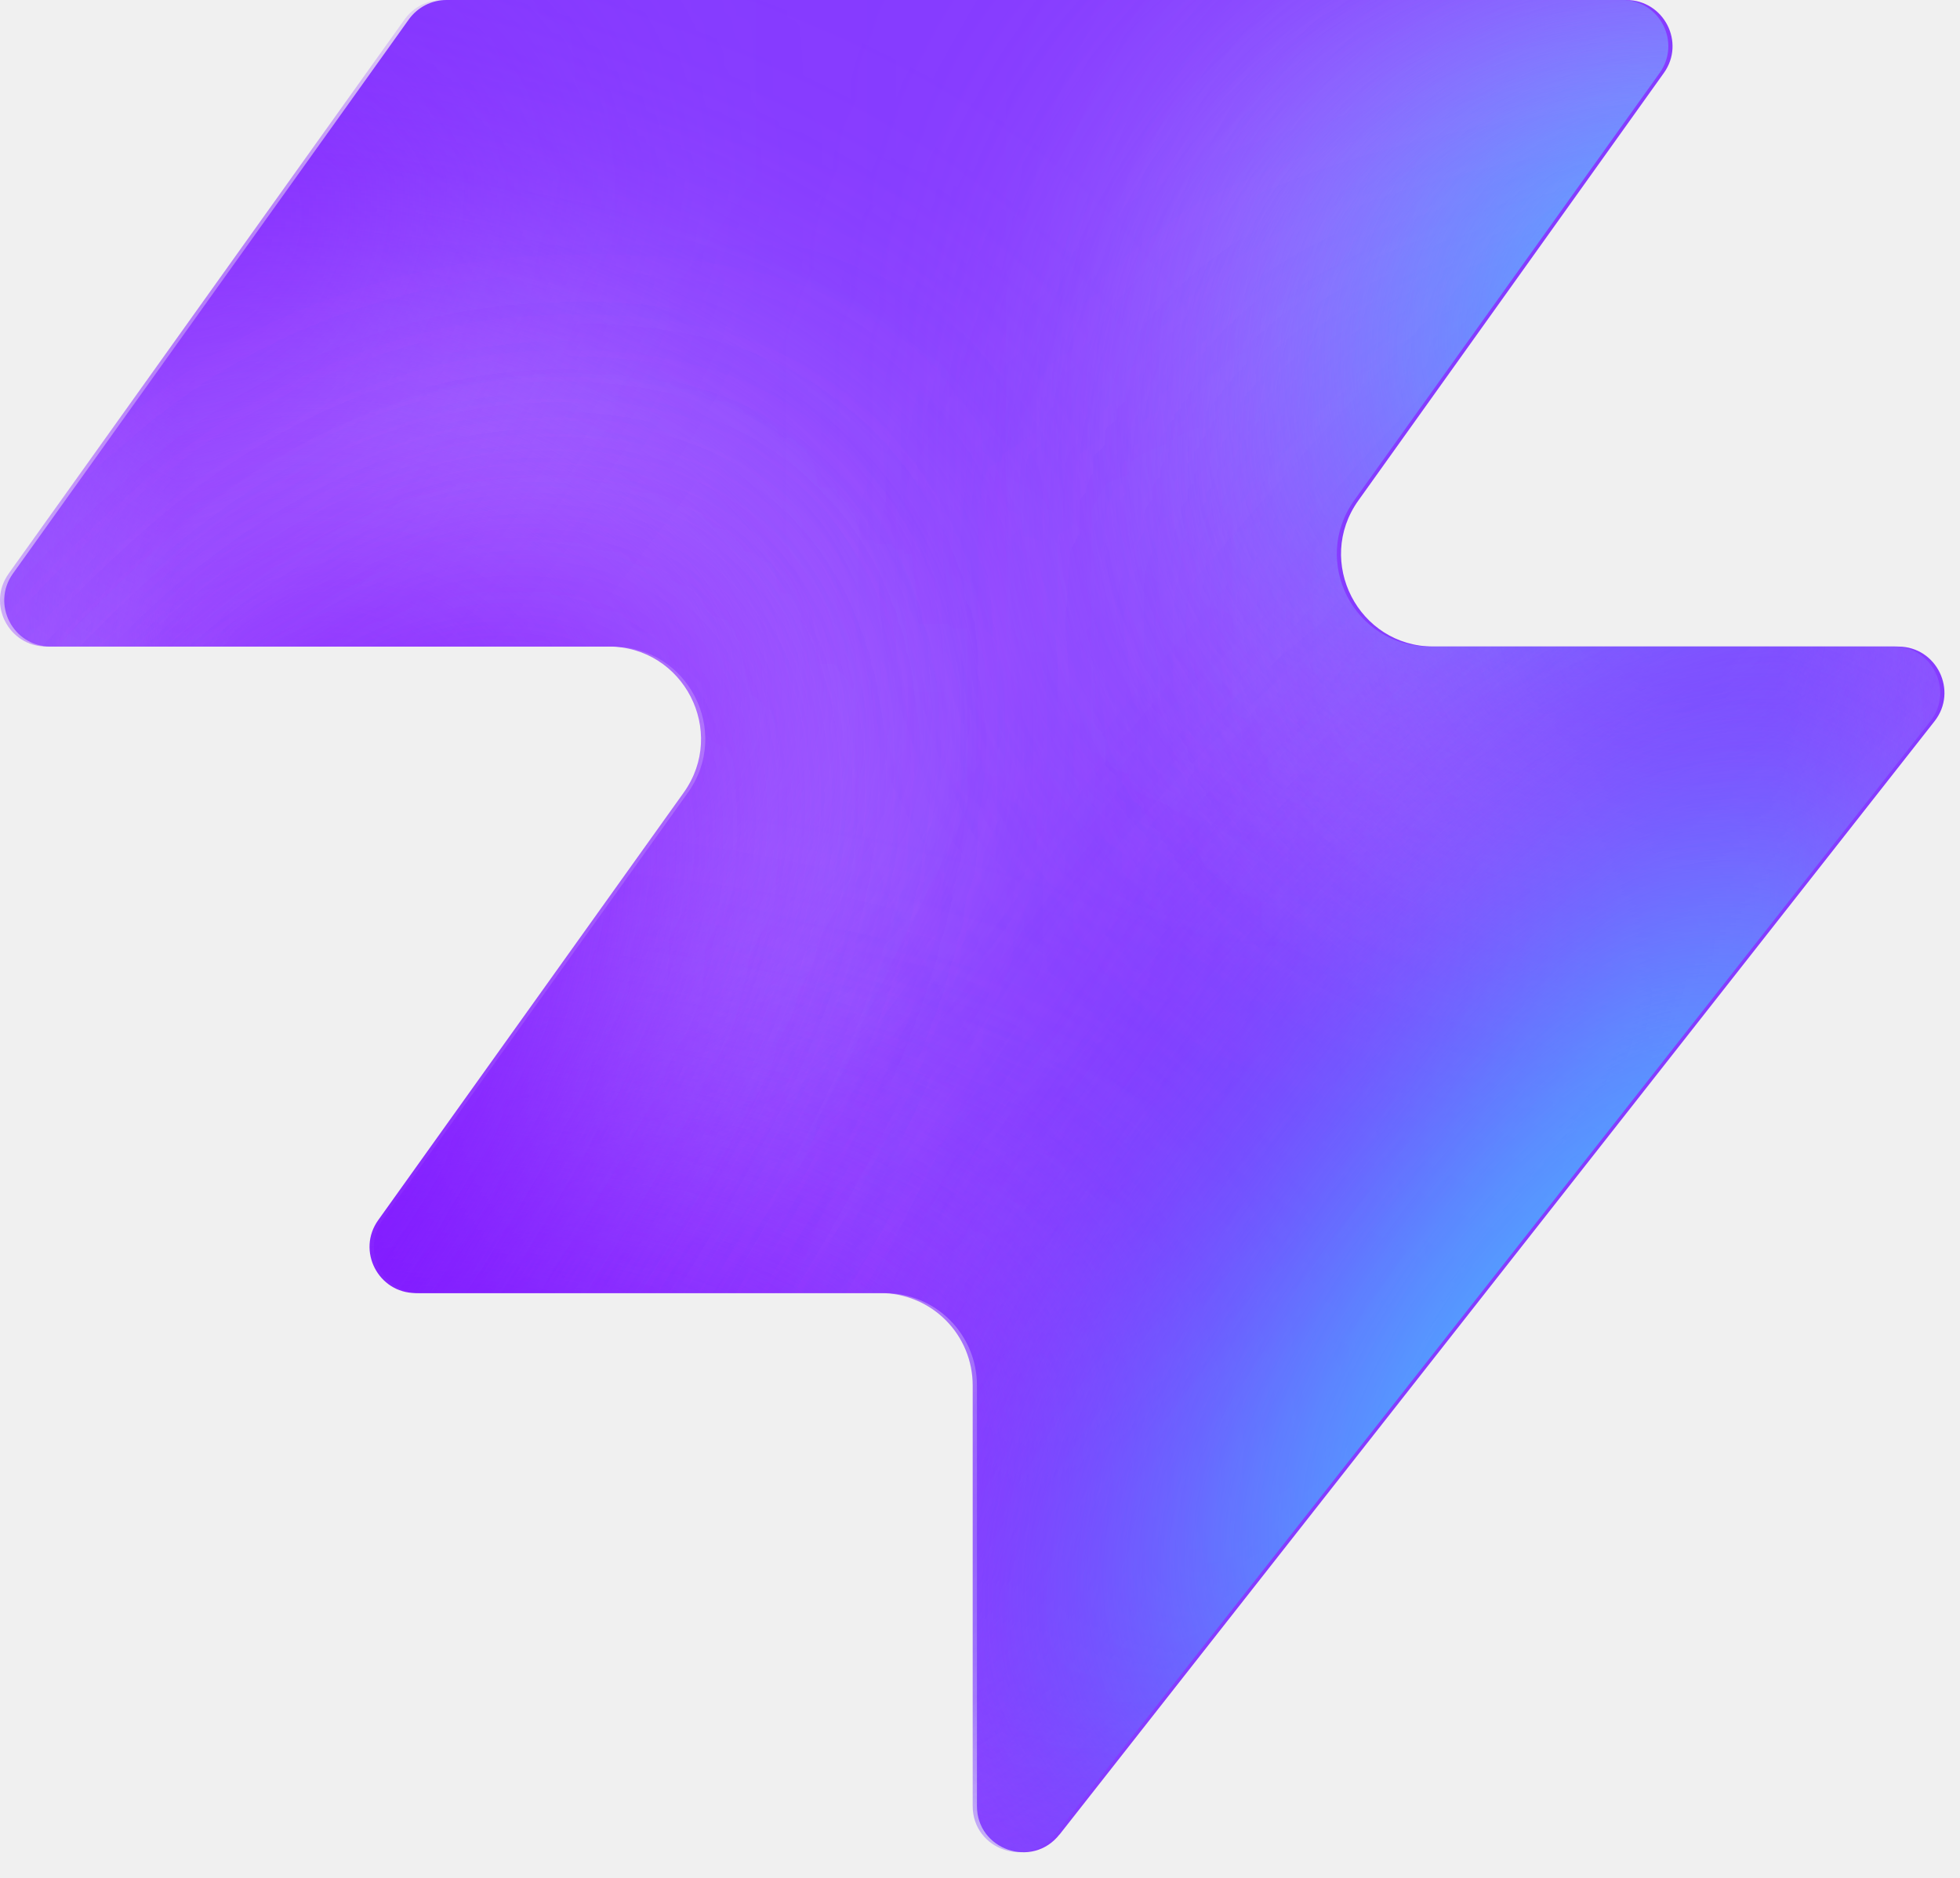
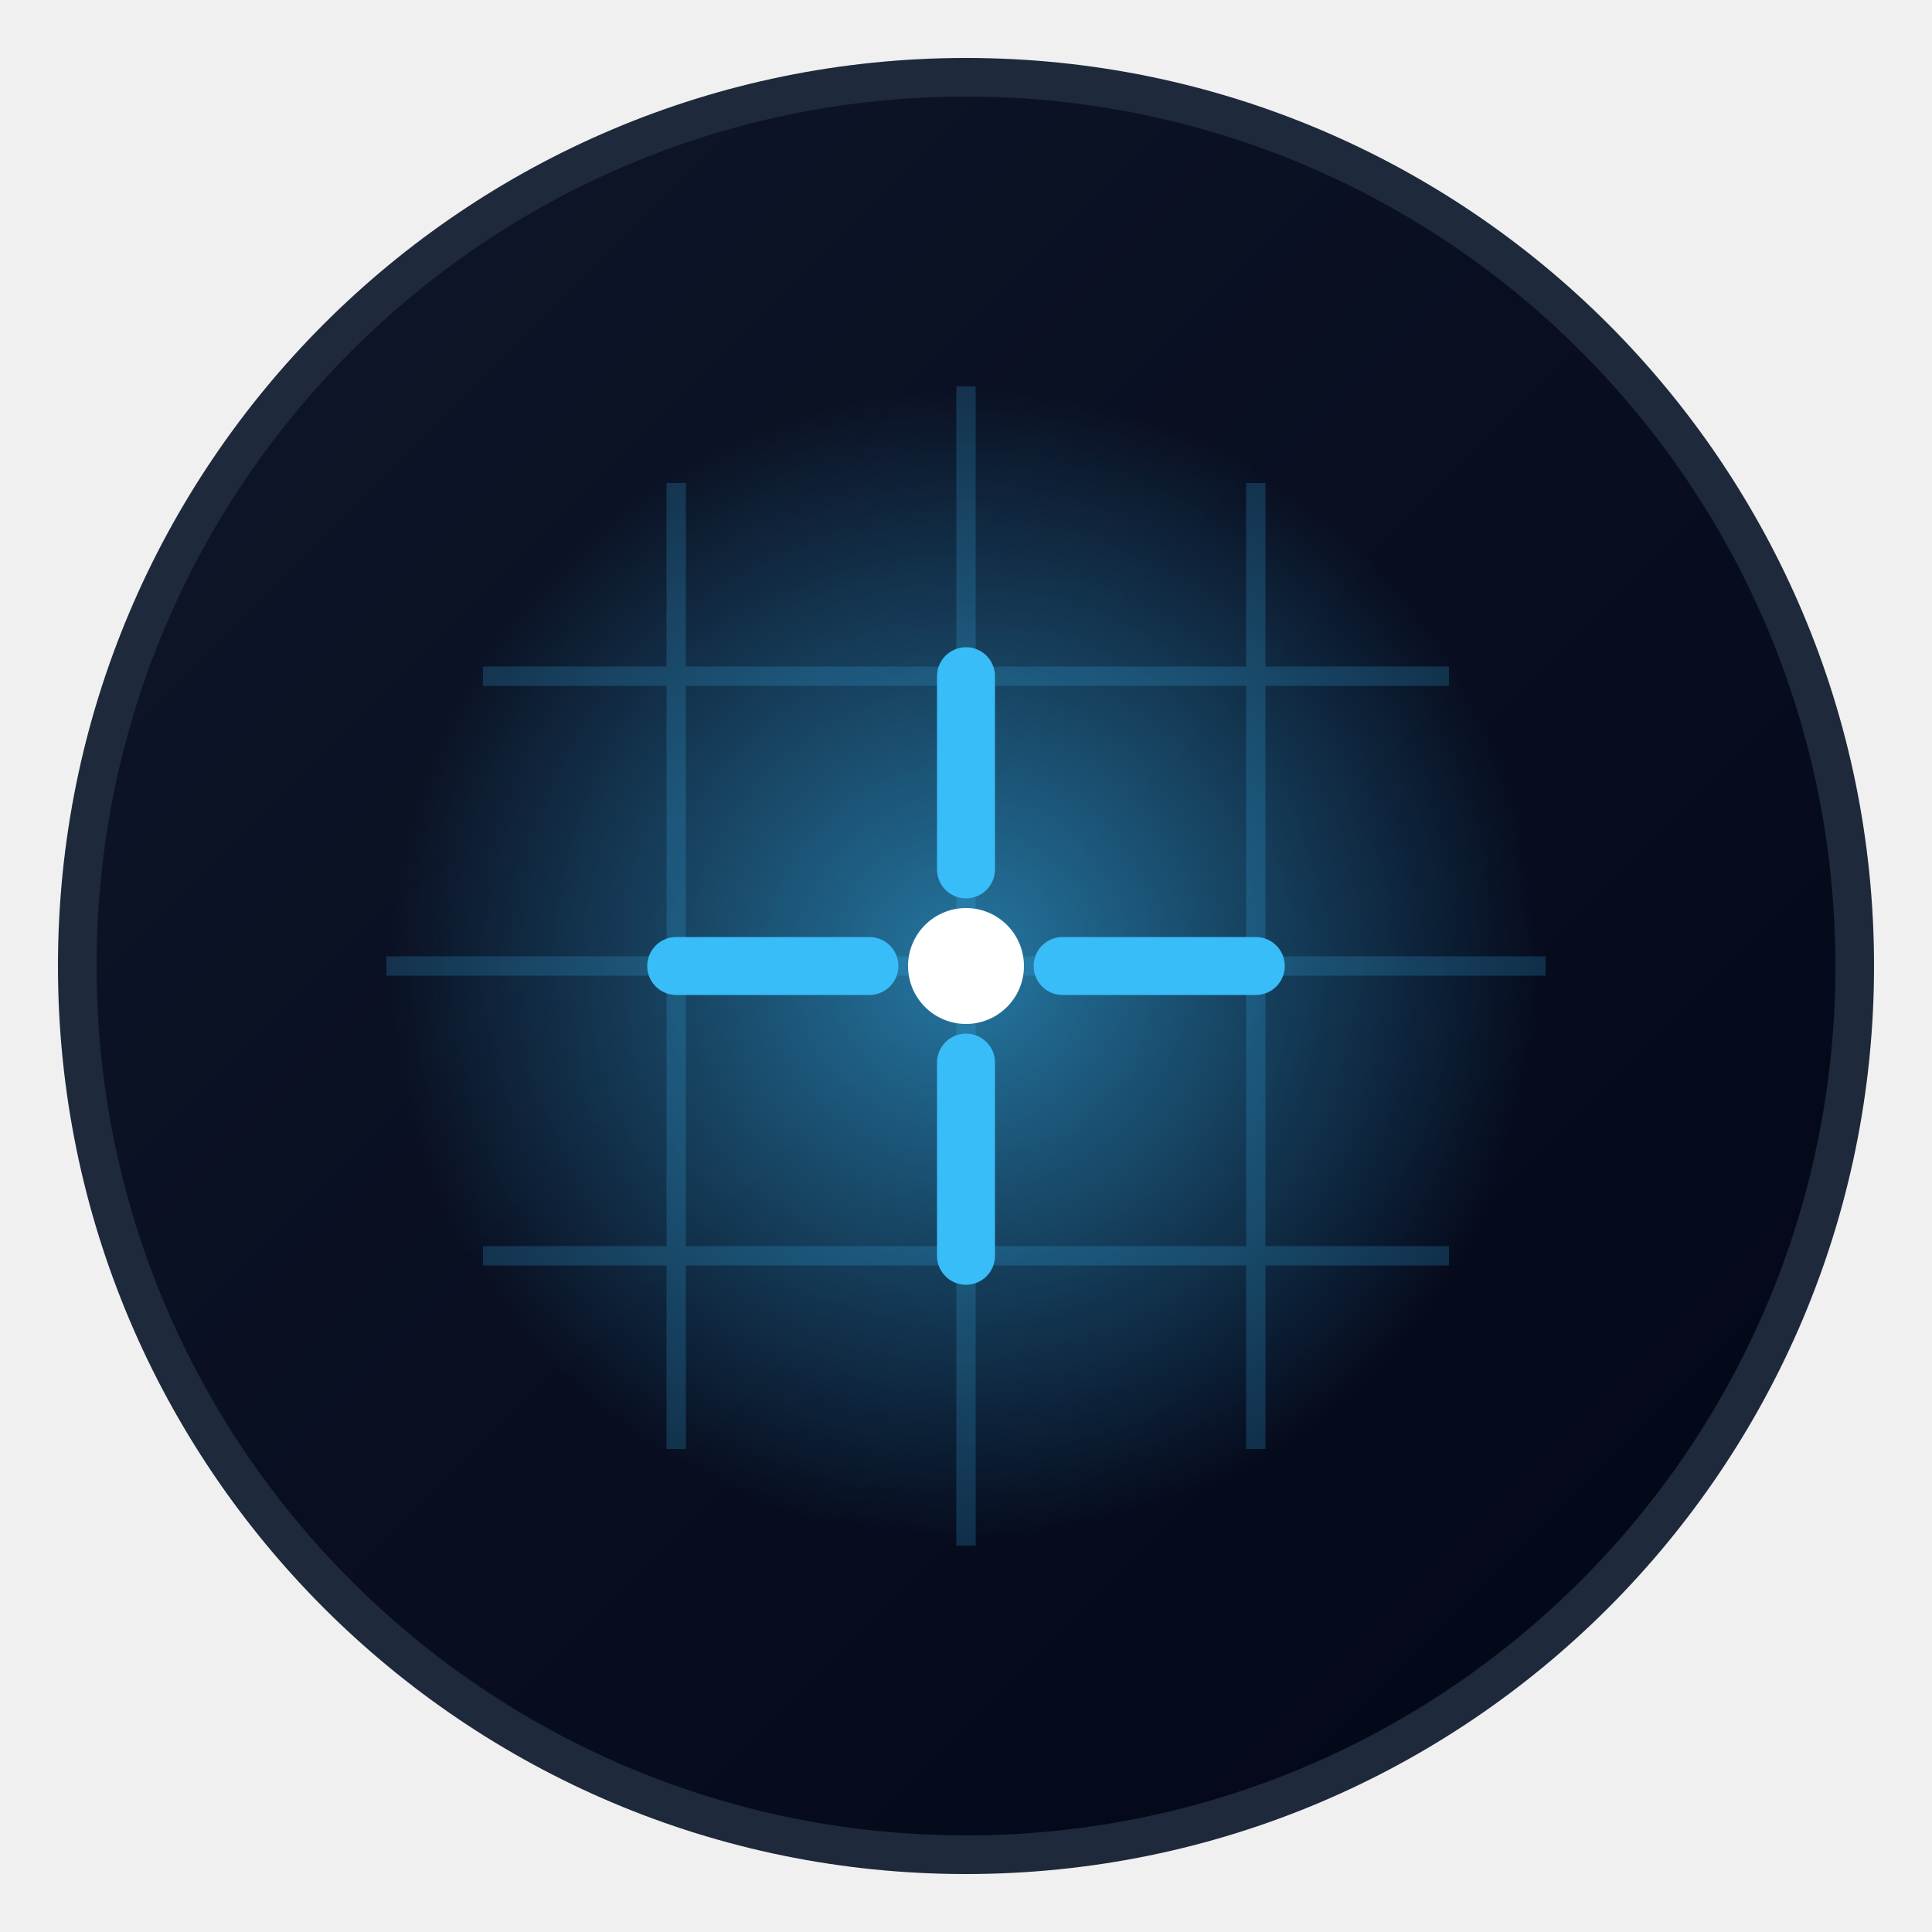
- <svg xmlns="http://www.w3.org/2000/svg" width="48" height="46" fill="none" viewBox="0 0 48 46">
-   <path fill="#863bff" d="M25.946 44.938c-.664.845-2.021.375-2.021-.698V33.937a2.26 2.26 0 0 0-2.262-2.262H10.287c-.92 0-1.456-1.04-.92-1.788l7.48-10.471c1.07-1.497 0-3.578-1.842-3.578H1.237c-.92 0-1.456-1.04-.92-1.788L10.013.474c.214-.297.556-.474.92-.474h28.894c.92 0 1.456 1.04.92 1.788l-7.48 10.471c-1.07 1.498 0 3.579 1.842 3.579h11.377c.943 0 1.473 1.088.89 1.83L25.947 44.94z" style="fill:#863bff;fill:color(display-p3 .525 .23 1);fill-opacity:1" />
-   <mask id="a" width="48" height="46" x="0" y="0" maskUnits="userSpaceOnUse" style="mask-type:alpha">
-     <path fill="#000" d="M25.842 44.938c-.664.844-2.021.375-2.021-.698V33.937a2.26 2.26 0 0 0-2.262-2.262H10.183c-.92 0-1.456-1.04-.92-1.788l7.48-10.471c1.07-1.498 0-3.579-1.842-3.579H1.133c-.92 0-1.456-1.04-.92-1.787L9.91.473c.214-.297.556-.474.92-.474h28.894c.92 0 1.456 1.04.92 1.788l-7.48 10.471c-1.07 1.498 0 3.578 1.842 3.578h11.377c.943 0 1.473 1.088.89 1.832L25.843 44.94z" style="fill:#000;fill-opacity:1" />
-   </mask>
-   <g mask="url(#a)">
-     <g filter="url(#b)">
-       <ellipse cx="5.508" cy="14.704" fill="#ede6ff" rx="5.508" ry="14.704" style="fill:#ede6ff;fill:color(display-p3 .927 .903 1);fill-opacity:1" transform="matrix(.00324 1 1 -.00324 -4.47 31.516)" />
-     </g>
-     <g filter="url(#c)">
-       <ellipse cx="10.399" cy="29.851" fill="#ede6ff" rx="10.399" ry="29.851" style="fill:#ede6ff;fill:color(display-p3 .927 .903 1);fill-opacity:1" transform="matrix(.00324 1 1 -.00324 -39.328 7.883)" />
-     </g>
-     <g filter="url(#d)">
-       <ellipse cx="5.508" cy="30.487" fill="#7e14ff" rx="5.508" ry="30.487" style="fill:#7e14ff;fill:color(display-p3 .492 .077 1);fill-opacity:1" transform="rotate(89.814 -25.913 -14.639)scale(1 -1)" />
-     </g>
-     <g filter="url(#e)">
-       <ellipse cx="5.508" cy="30.599" fill="#7e14ff" rx="5.508" ry="30.599" style="fill:#7e14ff;fill:color(display-p3 .492 .077 1);fill-opacity:1" transform="rotate(89.814 -32.644 -3.334)scale(1 -1)" />
-     </g>
-     <g filter="url(#f)">
-       <ellipse cx="5.508" cy="30.599" fill="#7e14ff" rx="5.508" ry="30.599" style="fill:#7e14ff;fill:color(display-p3 .492 .077 1);fill-opacity:1" transform="matrix(.00324 1 1 -.00324 -34.34 30.47)" />
-     </g>
-     <g filter="url(#g)">
-       <ellipse cx="14.072" cy="22.078" fill="#ede6ff" rx="14.072" ry="22.078" style="fill:#ede6ff;fill:color(display-p3 .927 .903 1);fill-opacity:1" transform="rotate(93.35 24.506 48.493)scale(-1 1)" />
-     </g>
-     <g filter="url(#h)">
-       <ellipse cx="3.47" cy="21.501" fill="#7e14ff" rx="3.47" ry="21.501" style="fill:#7e14ff;fill:color(display-p3 .492 .077 1);fill-opacity:1" transform="rotate(89.009 28.708 47.59)scale(-1 1)" />
-     </g>
-     <g filter="url(#i)">
-       <ellipse cx="3.47" cy="21.501" fill="#7e14ff" rx="3.47" ry="21.501" style="fill:#7e14ff;fill:color(display-p3 .492 .077 1);fill-opacity:1" transform="rotate(89.009 28.708 47.59)scale(-1 1)" />
-     </g>
-     <g filter="url(#j)">
-       <ellipse cx=".387" cy="8.972" fill="#7e14ff" rx="4.407" ry="29.108" style="fill:#7e14ff;fill:color(display-p3 .492 .077 1);fill-opacity:1" transform="rotate(39.51 .387 8.972)" />
-     </g>
-     <g filter="url(#k)">
-       <ellipse cx="47.523" cy="-6.092" fill="#7e14ff" rx="4.407" ry="29.108" style="fill:#7e14ff;fill:color(display-p3 .492 .077 1);fill-opacity:1" transform="rotate(37.892 47.523 -6.092)" />
-     </g>
-     <g filter="url(#l)">
-       <ellipse cx="41.412" cy="6.333" fill="#47bfff" rx="5.971" ry="9.665" style="fill:#47bfff;fill:color(display-p3 .28 .748 1);fill-opacity:1" transform="rotate(37.892 41.412 6.333)" />
-     </g>
-     <g filter="url(#m)">
-       <ellipse cx="-1.879" cy="38.332" fill="#7e14ff" rx="4.407" ry="29.108" style="fill:#7e14ff;fill:color(display-p3 .492 .077 1);fill-opacity:1" transform="rotate(37.892 -1.88 38.332)" />
-     </g>
-     <g filter="url(#n)">
-       <ellipse cx="-1.879" cy="38.332" fill="#7e14ff" rx="4.407" ry="29.108" style="fill:#7e14ff;fill:color(display-p3 .492 .077 1);fill-opacity:1" transform="rotate(37.892 -1.88 38.332)" />
-     </g>
-     <g filter="url(#o)">
-       <ellipse cx="35.651" cy="29.907" fill="#7e14ff" rx="4.407" ry="29.108" style="fill:#7e14ff;fill:color(display-p3 .492 .077 1);fill-opacity:1" transform="rotate(37.892 35.651 29.907)" />
-     </g>
-     <g filter="url(#p)">
-       <ellipse cx="38.418" cy="32.4" fill="#47bfff" rx="5.971" ry="15.297" style="fill:#47bfff;fill:color(display-p3 .28 .748 1);fill-opacity:1" transform="rotate(37.892 38.418 32.4)" />
-     </g>
-   </g>
+ <svg xmlns="http://www.w3.org/2000/svg" viewBox="0 0 100 100">
  <defs>
-     <filter id="b" width="60.045" height="41.654" x="-19.77" y="16.149" color-interpolation-filters="sRGB" filterUnits="userSpaceOnUse">
-       <feFlood flood-opacity="0" result="BackgroundImageFix" />
-       <feBlend in="SourceGraphic" in2="BackgroundImageFix" result="shape" />
-       <feGaussianBlur result="effect1_foregroundBlur_2002_17158" stdDeviation="7.659" />
-     </filter>
-     <filter id="c" width="90.34" height="51.437" x="-54.613" y="-7.533" color-interpolation-filters="sRGB" filterUnits="userSpaceOnUse">
-       <feFlood flood-opacity="0" result="BackgroundImageFix" />
-       <feBlend in="SourceGraphic" in2="BackgroundImageFix" result="shape" />
-       <feGaussianBlur result="effect1_foregroundBlur_2002_17158" stdDeviation="7.659" />
-     </filter>
-     <filter id="d" width="79.355" height="29.4" x="-49.64" y="2.03" color-interpolation-filters="sRGB" filterUnits="userSpaceOnUse">
-       <feFlood flood-opacity="0" result="BackgroundImageFix" />
-       <feBlend in="SourceGraphic" in2="BackgroundImageFix" result="shape" />
-       <feGaussianBlur result="effect1_foregroundBlur_2002_17158" stdDeviation="4.596" />
-     </filter>
-     <filter id="e" width="79.579" height="29.4" x="-45.045" y="20.029" color-interpolation-filters="sRGB" filterUnits="userSpaceOnUse">
-       <feFlood flood-opacity="0" result="BackgroundImageFix" />
-       <feBlend in="SourceGraphic" in2="BackgroundImageFix" result="shape" />
-       <feGaussianBlur result="effect1_foregroundBlur_2002_17158" stdDeviation="4.596" />
-     </filter>
-     <filter id="f" width="79.579" height="29.4" x="-43.513" y="21.178" color-interpolation-filters="sRGB" filterUnits="userSpaceOnUse">
-       <feFlood flood-opacity="0" result="BackgroundImageFix" />
-       <feBlend in="SourceGraphic" in2="BackgroundImageFix" result="shape" />
-       <feGaussianBlur result="effect1_foregroundBlur_2002_17158" stdDeviation="4.596" />
-     </filter>
-     <filter id="g" width="74.749" height="58.852" x="15.756" y="-17.901" color-interpolation-filters="sRGB" filterUnits="userSpaceOnUse">
-       <feFlood flood-opacity="0" result="BackgroundImageFix" />
-       <feBlend in="SourceGraphic" in2="BackgroundImageFix" result="shape" />
-       <feGaussianBlur result="effect1_foregroundBlur_2002_17158" stdDeviation="7.659" />
-     </filter>
-     <filter id="h" width="61.377" height="25.362" x="23.548" y="2.284" color-interpolation-filters="sRGB" filterUnits="userSpaceOnUse">
-       <feFlood flood-opacity="0" result="BackgroundImageFix" />
-       <feBlend in="SourceGraphic" in2="BackgroundImageFix" result="shape" />
-       <feGaussianBlur result="effect1_foregroundBlur_2002_17158" stdDeviation="4.596" />
-     </filter>
-     <filter id="i" width="61.377" height="25.362" x="23.548" y="2.284" color-interpolation-filters="sRGB" filterUnits="userSpaceOnUse">
-       <feFlood flood-opacity="0" result="BackgroundImageFix" />
-       <feBlend in="SourceGraphic" in2="BackgroundImageFix" result="shape" />
-       <feGaussianBlur result="effect1_foregroundBlur_2002_17158" stdDeviation="4.596" />
-     </filter>
-     <filter id="j" width="56.045" height="63.649" x="-27.636" y="-22.853" color-interpolation-filters="sRGB" filterUnits="userSpaceOnUse">
-       <feFlood flood-opacity="0" result="BackgroundImageFix" />
-       <feBlend in="SourceGraphic" in2="BackgroundImageFix" result="shape" />
-       <feGaussianBlur result="effect1_foregroundBlur_2002_17158" stdDeviation="4.596" />
-     </filter>
-     <filter id="k" width="54.814" height="64.646" x="20.116" y="-38.415" color-interpolation-filters="sRGB" filterUnits="userSpaceOnUse">
-       <feFlood flood-opacity="0" result="BackgroundImageFix" />
-       <feBlend in="SourceGraphic" in2="BackgroundImageFix" result="shape" />
-       <feGaussianBlur result="effect1_foregroundBlur_2002_17158" stdDeviation="4.596" />
-     </filter>
-     <filter id="l" width="33.541" height="35.313" x="24.641" y="-11.323" color-interpolation-filters="sRGB" filterUnits="userSpaceOnUse">
-       <feFlood flood-opacity="0" result="BackgroundImageFix" />
-       <feBlend in="SourceGraphic" in2="BackgroundImageFix" result="shape" />
-       <feGaussianBlur result="effect1_foregroundBlur_2002_17158" stdDeviation="4.596" />
-     </filter>
-     <filter id="m" width="54.814" height="64.646" x="-29.286" y="6.009" color-interpolation-filters="sRGB" filterUnits="userSpaceOnUse">
-       <feFlood flood-opacity="0" result="BackgroundImageFix" />
-       <feBlend in="SourceGraphic" in2="BackgroundImageFix" result="shape" />
-       <feGaussianBlur result="effect1_foregroundBlur_2002_17158" stdDeviation="4.596" />
-     </filter>
-     <filter id="n" width="54.814" height="64.646" x="-29.286" y="6.009" color-interpolation-filters="sRGB" filterUnits="userSpaceOnUse">
-       <feFlood flood-opacity="0" result="BackgroundImageFix" />
-       <feBlend in="SourceGraphic" in2="BackgroundImageFix" result="shape" />
-       <feGaussianBlur result="effect1_foregroundBlur_2002_17158" stdDeviation="4.596" />
-     </filter>
-     <filter id="o" width="54.814" height="64.646" x="8.244" y="-2.416" color-interpolation-filters="sRGB" filterUnits="userSpaceOnUse">
-       <feFlood flood-opacity="0" result="BackgroundImageFix" />
-       <feBlend in="SourceGraphic" in2="BackgroundImageFix" result="shape" />
-       <feGaussianBlur result="effect1_foregroundBlur_2002_17158" stdDeviation="4.596" />
-     </filter>
-     <filter id="p" width="39.409" height="43.623" x="18.713" y="10.588" color-interpolation-filters="sRGB" filterUnits="userSpaceOnUse">
-       <feFlood flood-opacity="0" result="BackgroundImageFix" />
-       <feBlend in="SourceGraphic" in2="BackgroundImageFix" result="shape" />
-       <feGaussianBlur result="effect1_foregroundBlur_2002_17158" stdDeviation="4.596" />
-     </filter>
+     <linearGradient id="waferGrad" x1="0%" y1="0%" x2="100%" y2="100%">
+       <stop offset="0%" stop-color="#0f172a" />
+       <stop offset="100%" stop-color="#020617" />
+     </linearGradient>
+     <radialGradient id="glow" cx="50%" cy="50%" r="50%">
+       <stop offset="0%" stop-color="#38bdf8" stop-opacity="0.6" />
+       <stop offset="100%" stop-color="#38bdf8" stop-opacity="0" />
+     </radialGradient>
  </defs>
+   <circle cx="50" cy="50" r="46" fill="url(#waferGrad)" stroke="#1e293b" stroke-width="2" />
+   <circle cx="50" cy="50" r="30" fill="url(#glow)" />
+   <path d="M 20 50 L 80 50 M 50 20 L 50 80 M 35 25 L 35 75 M 65 25 L 65 75 M 25 35 L 75 35 M 25 65 L 75 65" stroke="#38bdf8" stroke-opacity="0.2" stroke-width="1" />
+   <path d="M 50 35 L 50 45 M 50 55 L 50 65 M 35 50 L 45 50 M 55 50 L 65 50" stroke="#38bdf8" stroke-width="3" stroke-linecap="round" />
+   <circle cx="50" cy="50" r="3" fill="#ffffff" />
</svg>
